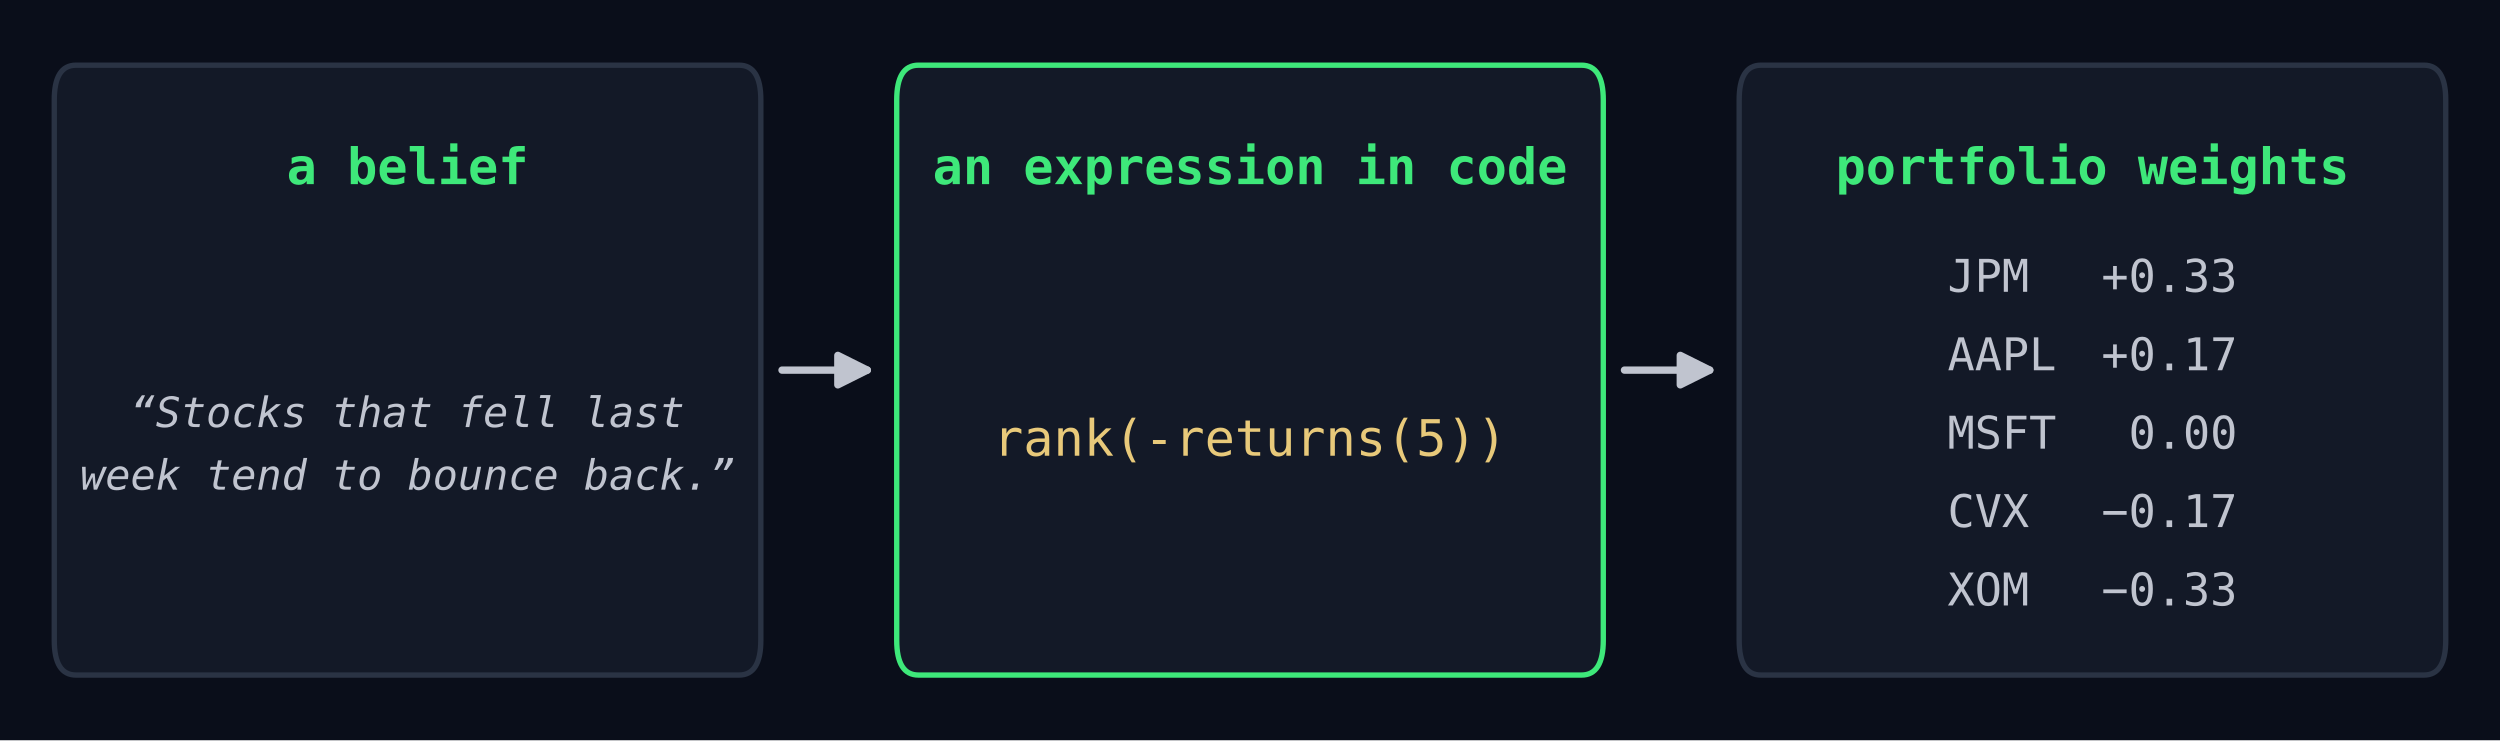
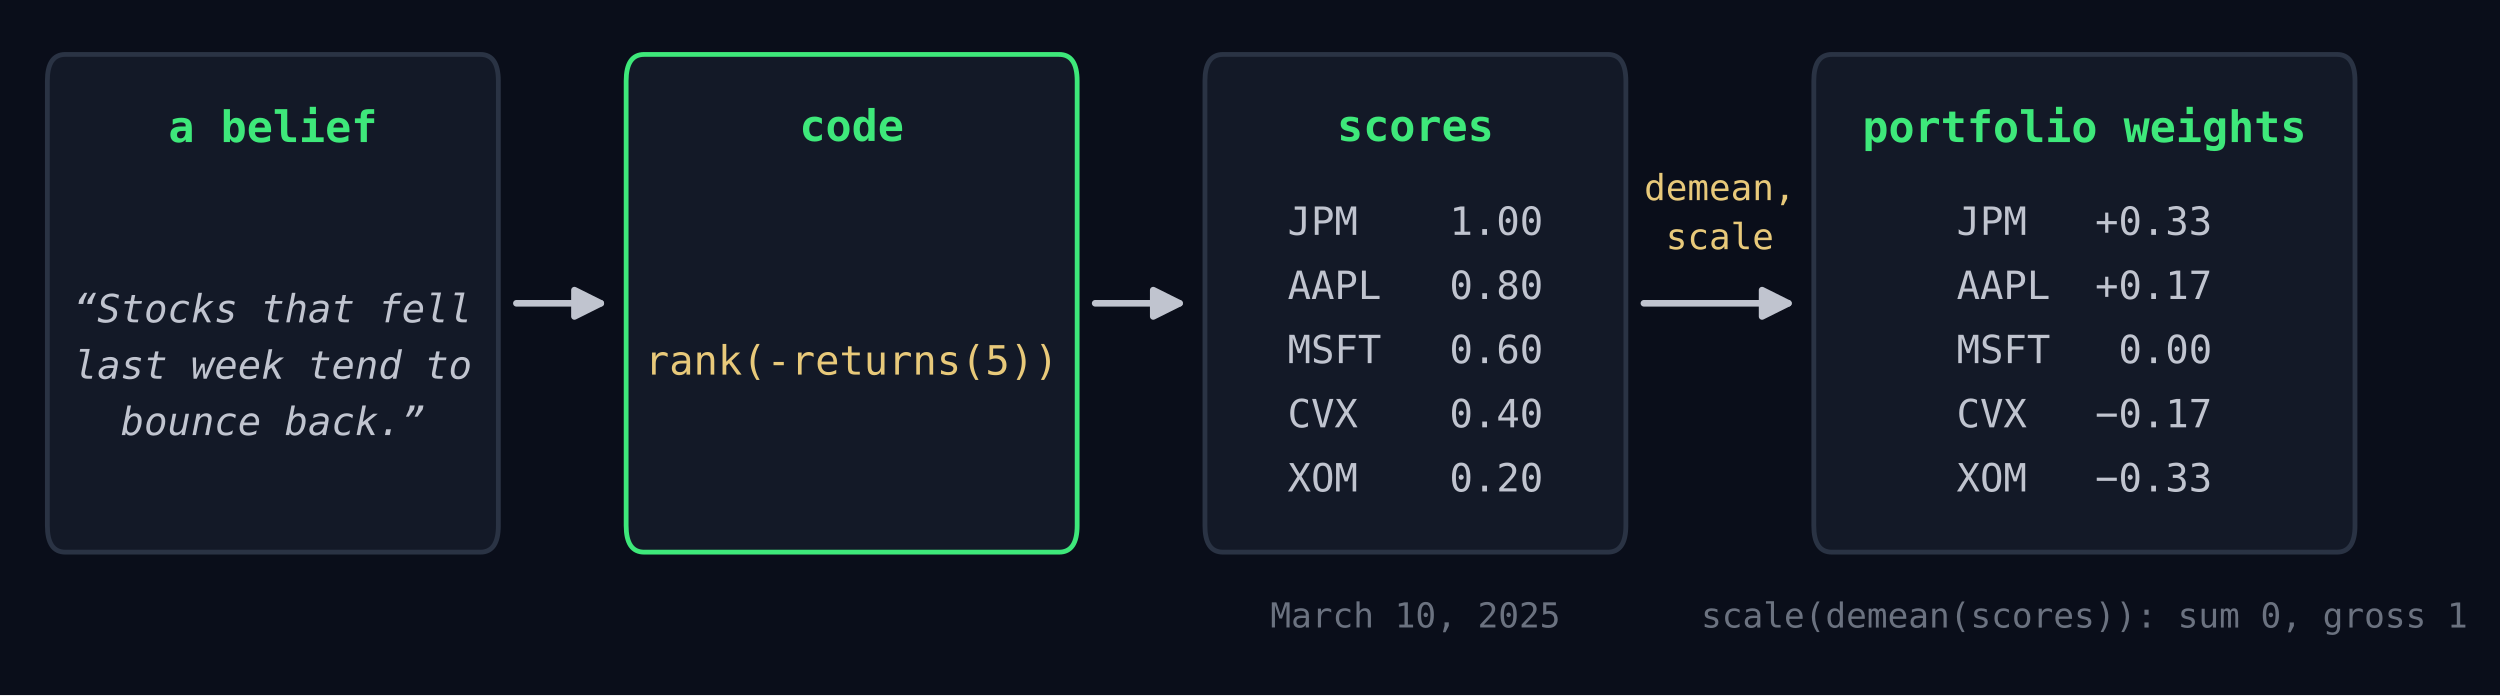
- <svg xmlns="http://www.w3.org/2000/svg" width="747pt" height="221.184pt" viewBox="0 0 747 221.184" version="1.1">
+ <svg xmlns="http://www.w3.org/2000/svg" width="835.43pt" height="232.272pt" viewBox="0 0 835.43 232.272" version="1.1">
  <defs>
    <style type="text/css">*{stroke-linejoin: round; stroke-linecap: butt}</style>
  </defs>
  <g id="figure_1">
    <g id="patch_1">
-       <path d="M 0 221.184  L 747 221.184  L 747 0  L 0 0  z " style="fill: #0a0e1a" />
+       <path d="M 0 232.272  L 835.43 232.272  L 835.43 0  L 0 0  z " style="fill: #0a0e1a" />
    </g>
    <g id="axes_1">
      <g id="patch_2">
-         <path d="M 22.71 201.706  L 220.841 201.706  Q 227.337 201.706 227.337 191.293  L 227.337 29.891  Q 227.337 19.478 220.841 19.478  L 22.71 19.478  Q 16.213 19.478 16.213 29.891  L 16.213 191.293  Q 16.213 201.706 22.71 201.706  z " clip-path="url(#p5be0058b73)" style="fill: #131927; stroke: #2a3344; stroke-width: 1.6; stroke-linejoin: miter" />
+         <path d="M 21.852 184.512  L 160.509 184.512  Q 166.538 184.512 166.538 175.642  L 166.538 27.062  Q 166.538 18.192 160.509 18.192  L 21.852 18.192  Q 15.824 18.192 15.824 27.062  L 15.824 175.642  Q 15.824 184.512 21.852 184.512  z " clip-path="url(#p63aa300f60)" style="fill: #131927; stroke: #2a3344; stroke-width: 1.6; stroke-linejoin: miter" />
      </g>
      <g id="patch_3">
-         <path d="M 274.434 201.706  L 472.566 201.706  Q 479.062 201.706 479.062 191.293  L 479.062 29.891  Q 479.062 19.478 472.566 19.478  L 274.434 19.478  Q 267.938 19.478 267.938 29.891  L 267.938 191.293  Q 267.938 201.706 274.434 201.706  z " clip-path="url(#p5be0058b73)" style="fill: #131927; stroke: #3ee87a; stroke-width: 1.6; stroke-linejoin: miter" />
+         <path d="M 215.268 184.512  L 353.925 184.512  Q 359.954 184.512 359.954 175.642  L 359.954 27.062  Q 359.954 18.192 353.925 18.192  L 215.268 18.192  Q 209.24 18.192 209.24 27.062  L 209.24 175.642  Q 209.24 184.512 215.268 184.512  z " clip-path="url(#p63aa300f60)" style="fill: #131927; stroke: #3ee87a; stroke-width: 1.6; stroke-linejoin: miter" />
      </g>
      <g id="patch_4">
-         <path d="M 526.159 201.706  L 724.29 201.706  Q 730.787 201.706 730.787 191.293  L 730.787 29.891  Q 730.787 19.478 724.29 19.478  L 526.159 19.478  Q 519.663 19.478 519.663 29.891  L 519.663 191.293  Q 519.663 201.706 526.159 201.706  z " clip-path="url(#p5be0058b73)" style="fill: #131927; stroke: #2a3344; stroke-width: 1.6; stroke-linejoin: miter" />
+         <path d="M 408.685 184.512  L 537.294 184.512  Q 543.322 184.512 543.322 175.642  L 543.322 27.062  Q 543.322 18.192 537.294 18.192  L 408.685 18.192  Q 402.656 18.192 402.656 27.062  L 402.656 175.642  Q 402.656 184.512 408.685 184.512  z " clip-path="url(#p63aa300f60)" style="fill: #131927; stroke: #2a3344; stroke-width: 1.6; stroke-linejoin: miter" />
+       </g>
+       <g id="patch_5">
+         <path d="M 612.148 184.512  L 780.948 184.512  Q 786.976 184.512 786.976 175.642  L 786.976 27.062  Q 786.976 18.192 780.948 18.192  L 612.148 18.192  Q 606.12 18.192 606.12 27.062  L 606.12 175.642  Q 606.12 184.512 612.148 184.512  z " clip-path="url(#p63aa300f60)" style="fill: #131927; stroke: #2a3344; stroke-width: 1.6; stroke-linejoin: miter" />
      </g>
      <g id="text_1">
-         <text style="font-weight: 700; font-size: 15px; font-family: 'IBM Plex Mono', 'DejaVu Sans Mono', monospace; text-anchor: middle; fill: #3ee87a" x="121.775" y="55.012" transform="rotate(-0 121.7754 55.01231)">a belief</text>
+         <text style="font-weight: 700; font-size: 14.5px; font-family: 'IBM Plex Mono', 'DejaVu Sans Mono', monospace; text-anchor: middle; fill: #3ee87a" x="91.181" y="47.477" transform="rotate(-0 91.18071 47.47712)">a belief</text>
      </g>
      <g id="text_2">
-         <text style="font-weight: 700; font-size: 15px; font-family: 'IBM Plex Mono', 'DejaVu Sans Mono', monospace; text-anchor: middle; fill: #3ee87a" x="373.5" y="55.012" transform="rotate(-0 373.5 55.01231)">an expression in code</text>
+         <text style="font-weight: 700; font-size: 14.5px; font-family: 'IBM Plex Mono', 'DejaVu Sans Mono', monospace; text-anchor: middle; fill: #3ee87a" x="284.597" y="47.092" transform="rotate(-0 284.5968 47.09197)">code</text>
      </g>
      <g id="text_3">
-         <text style="font-weight: 700; font-size: 15px; font-family: 'IBM Plex Mono', 'DejaVu Sans Mono', monospace; text-anchor: middle; fill: #3ee87a" x="625.225" y="55.012" transform="rotate(-0 625.2246 55.01231)">portfolio weights</text>
+         <text style="font-weight: 700; font-size: 14.5px; font-family: 'IBM Plex Mono', 'DejaVu Sans Mono', monospace; text-anchor: middle; fill: #3ee87a" x="472.989" y="47.091" transform="rotate(-0 472.9891 47.0914)">scores</text>
      </g>
      <g id="text_4">
-         <text style="font-style: italic; font-size: 12.5px; font-family: 'IBM Plex Mono', 'DejaVu Sans Mono', monospace; fill: #c0c4cf" transform="translate(38.99608 127.6043)">“Stocks that fell last</text>
-         <text style="font-style: italic; font-size: 12.5px; font-family: 'IBM Plex Mono', 'DejaVu Sans Mono', monospace; fill: #c0c4cf" transform="translate(23.9453 146.3211)">week tend to bounce back.”</text>
+         <text style="font-weight: 700; font-size: 14.5px; font-family: 'IBM Plex Mono', 'DejaVu Sans Mono', monospace; text-anchor: middle; fill: #3ee87a" x="696.548" y="47.477" transform="rotate(-0 696.5479 47.47712)">portfolio weights</text>
      </g>
      <g id="text_5">
-         <text style="font-size: 15px; font-family: 'IBM Plex Mono', 'DejaVu Sans Mono', monospace; text-anchor: middle; fill: #e8c97a" x="373.5" y="136.183" transform="rotate(-0 373.5 136.183)">rank(-returns(5))</text>
+         <text style="font-style: italic; font-size: 13px; font-family: 'IBM Plex Mono', 'DejaVu Sans Mono', monospace; fill: #c0c4cf" transform="translate(24.65625 107.7111)">“Stocks that fell</text>
+         <text style="font-style: italic; font-size: 13px; font-family: 'IBM Plex Mono', 'DejaVu Sans Mono', monospace; fill: #c0c4cf" transform="translate(24.65625 126.5611)">last week tend to</text>
+         <text style="font-style: italic; font-size: 13px; font-family: 'IBM Plex Mono', 'DejaVu Sans Mono', monospace; fill: #c0c4cf" transform="translate(40.30907 145.3766)">bounce back.”</text>
      </g>
      <g id="text_6">
-         <text style="font-size: 13.5px; font-family: 'IBM Plex Mono', 'DejaVu Sans Mono', monospace; text-anchor: start; fill: #c0c4cf" x="581.917" y="87.198" transform="rotate(-0 581.9172 87.19838)">JPM</text>
+         <text style="font-size: 13.5px; font-family: 'IBM Plex Mono', 'DejaVu Sans Mono', monospace; text-anchor: middle; fill: #e8c97a" x="284.597" y="125.187" transform="rotate(-0 284.5968 125.1874)">rank(-returns(5))</text>
      </g>
      <g id="text_7">
-         <text style="font-size: 13.5px; font-family: 'IBM Plex Mono', 'DejaVu Sans Mono', monospace; text-anchor: end; fill: #c0c4cf" x="668.532" y="87.198" transform="rotate(-0 668.5321 87.19838)">+0.33</text>
+         <text style="font-size: 13px; font-family: 'IBM Plex Mono', 'DejaVu Sans Mono', monospace; text-anchor: start; fill: #c0c4cf" x="430.287" y="78.487" transform="rotate(-0 430.2868 78.48735)">JPM</text>
      </g>
      <g id="text_8">
-         <text style="font-size: 13.5px; font-family: 'IBM Plex Mono', 'DejaVu Sans Mono', monospace; text-anchor: start; fill: #c0c4cf" x="581.917" y="110.628" transform="rotate(-0 581.9172 110.6278)">AAPL</text>
+         <text style="font-size: 13px; font-family: 'IBM Plex Mono', 'DejaVu Sans Mono', monospace; text-anchor: end; fill: #c0c4cf" x="515.691" y="78.487" transform="rotate(-0 515.6913 78.48735)">1.00</text>
      </g>
      <g id="text_9">
-         <text style="font-size: 13.5px; font-family: 'IBM Plex Mono', 'DejaVu Sans Mono', monospace; text-anchor: end; fill: #c0c4cf" x="668.532" y="110.628" transform="rotate(-0 668.5321 110.6278)">+0.17</text>
+         <text style="font-size: 13px; font-family: 'IBM Plex Mono', 'DejaVu Sans Mono', monospace; text-anchor: start; fill: #c0c4cf" x="430.287" y="99.924" transform="rotate(-0 430.2868 99.92415)">AAPL</text>
      </g>
      <g id="text_10">
-         <text style="font-size: 13.5px; font-family: 'IBM Plex Mono', 'DejaVu Sans Mono', monospace; text-anchor: start; fill: #c0c4cf" x="581.917" y="134.057" transform="rotate(-0 581.9172 134.0572)">MSFT</text>
+         <text style="font-size: 13px; font-family: 'IBM Plex Mono', 'DejaVu Sans Mono', monospace; text-anchor: end; fill: #c0c4cf" x="515.691" y="99.924" transform="rotate(-0 515.6913 99.92415)">0.80</text>
      </g>
      <g id="text_11">
-         <text style="font-size: 13.5px; font-family: 'IBM Plex Mono', 'DejaVu Sans Mono', monospace; text-anchor: end; fill: #c0c4cf" x="668.532" y="134.057" transform="rotate(-0 668.5321 134.0572)">0.00</text>
+         <text style="font-size: 13px; font-family: 'IBM Plex Mono', 'DejaVu Sans Mono', monospace; text-anchor: start; fill: #c0c4cf" x="430.287" y="121.361" transform="rotate(-0 430.2868 121.361)">MSFT</text>
      </g>
      <g id="text_12">
-         <text style="font-size: 13.5px; font-family: 'IBM Plex Mono', 'DejaVu Sans Mono', monospace; text-anchor: start; fill: #c0c4cf" x="581.917" y="157.487" transform="rotate(-0 581.9172 157.4867)">CVX</text>
+         <text style="font-size: 13px; font-family: 'IBM Plex Mono', 'DejaVu Sans Mono', monospace; text-anchor: end; fill: #c0c4cf" x="515.691" y="121.361" transform="rotate(-0 515.6913 121.361)">0.60</text>
      </g>
      <g id="text_13">
-         <text style="font-size: 13.5px; font-family: 'IBM Plex Mono', 'DejaVu Sans Mono', monospace; text-anchor: end; fill: #c0c4cf" x="668.532" y="157.487" transform="rotate(-0 668.5321 157.4867)">−0.17</text>
+         <text style="font-size: 13px; font-family: 'IBM Plex Mono', 'DejaVu Sans Mono', monospace; text-anchor: start; fill: #c0c4cf" x="430.287" y="142.798" transform="rotate(-0 430.2868 142.7978)">CVX</text>
      </g>
      <g id="text_14">
-         <text style="font-size: 13.5px; font-family: 'IBM Plex Mono', 'DejaVu Sans Mono', monospace; text-anchor: start; fill: #c0c4cf" x="581.917" y="180.916" transform="rotate(-0 581.9172 180.9161)">XOM</text>
+         <text style="font-size: 13px; font-family: 'IBM Plex Mono', 'DejaVu Sans Mono', monospace; text-anchor: end; fill: #c0c4cf" x="515.691" y="142.798" transform="rotate(-0 515.6913 142.7978)">0.40</text>
      </g>
      <g id="text_15">
-         <text style="font-size: 13.5px; font-family: 'IBM Plex Mono', 'DejaVu Sans Mono', monospace; text-anchor: end; fill: #c0c4cf" x="668.532" y="180.916" transform="rotate(-0 668.5321 180.9161)">−0.33</text>
+         <text style="font-size: 13px; font-family: 'IBM Plex Mono', 'DejaVu Sans Mono', monospace; text-anchor: start; fill: #c0c4cf" x="430.287" y="164.235" transform="rotate(-0 430.2868 164.2346)">XOM</text>
      </g>
-       <g id="patch_5">
-         <path d="M 233.668 110.592  Q 247.638 110.592 259.149 110.592  " style="fill: none; stroke: #c0c4cf; stroke-width: 2.2; stroke-linecap: round" />
-         <path d="M 250.349 106.192  L 259.149 110.592  L 250.349 114.992  z " style="fill: #c0c4cf; stroke: #c0c4cf; stroke-width: 2.2; stroke-linecap: round" />
+       <g id="text_16">
+         <text style="font-size: 13px; font-family: 'IBM Plex Mono', 'DejaVu Sans Mono', monospace; text-anchor: end; fill: #c0c4cf" x="515.691" y="164.235" transform="rotate(-0 515.6913 164.2346)">0.20</text>
+       </g>
+       <g id="text_17">
+         <text style="font-size: 13px; font-family: 'IBM Plex Mono', 'DejaVu Sans Mono', monospace; text-anchor: start; fill: #c0c4cf" x="653.846" y="78.487" transform="rotate(-0 653.8457 78.48735)">JPM</text>
+       </g>
+       <g id="text_18">
+         <text style="font-size: 13px; font-family: 'IBM Plex Mono', 'DejaVu Sans Mono', monospace; text-anchor: end; fill: #c0c4cf" x="739.25" y="78.487" transform="rotate(-0 739.2502 78.48735)">+0.33</text>
+       </g>
+       <g id="text_19">
+         <text style="font-size: 13px; font-family: 'IBM Plex Mono', 'DejaVu Sans Mono', monospace; text-anchor: start; fill: #c0c4cf" x="653.846" y="99.924" transform="rotate(-0 653.8457 99.92415)">AAPL</text>
+       </g>
+       <g id="text_20">
+         <text style="font-size: 13px; font-family: 'IBM Plex Mono', 'DejaVu Sans Mono', monospace; text-anchor: end; fill: #c0c4cf" x="739.25" y="99.924" transform="rotate(-0 739.2502 99.92415)">+0.17</text>
+       </g>
+       <g id="text_21">
+         <text style="font-size: 13px; font-family: 'IBM Plex Mono', 'DejaVu Sans Mono', monospace; text-anchor: start; fill: #c0c4cf" x="653.846" y="121.361" transform="rotate(-0 653.8457 121.361)">MSFT</text>
+       </g>
+       <g id="text_22">
+         <text style="font-size: 13px; font-family: 'IBM Plex Mono', 'DejaVu Sans Mono', monospace; text-anchor: end; fill: #c0c4cf" x="739.25" y="121.361" transform="rotate(-0 739.2502 121.361)">0.00</text>
+       </g>
+       <g id="text_23">
+         <text style="font-size: 13px; font-family: 'IBM Plex Mono', 'DejaVu Sans Mono', monospace; text-anchor: start; fill: #c0c4cf" x="653.846" y="142.798" transform="rotate(-0 653.8457 142.7978)">CVX</text>
+       </g>
+       <g id="text_24">
+         <text style="font-size: 13px; font-family: 'IBM Plex Mono', 'DejaVu Sans Mono', monospace; text-anchor: end; fill: #c0c4cf" x="739.25" y="142.798" transform="rotate(-0 739.2502 142.7978)">−0.17</text>
+       </g>
+       <g id="text_25">
+         <text style="font-size: 13px; font-family: 'IBM Plex Mono', 'DejaVu Sans Mono', monospace; text-anchor: start; fill: #c0c4cf" x="653.846" y="164.235" transform="rotate(-0 653.8457 164.2346)">XOM</text>
+       </g>
+       <g id="text_26">
+         <text style="font-size: 13px; font-family: 'IBM Plex Mono', 'DejaVu Sans Mono', monospace; text-anchor: end; fill: #c0c4cf" x="739.25" y="164.235" transform="rotate(-0 739.2502 164.2346)">−0.33</text>
      </g>
      <g id="patch_6">
-         <path d="M 485.393 110.592  Q 499.363 110.592 510.873 110.592  " style="fill: none; stroke: #c0c4cf; stroke-width: 2.2; stroke-linecap: round" />
-         <path d="M 502.073 106.192  L 510.873 110.592  L 502.073 114.992  z " style="fill: #c0c4cf; stroke: #c0c4cf; stroke-width: 2.2; stroke-linecap: round" />
+         <path d="M 172.558 101.352  Q 187.891 101.352 200.764 101.352  " style="fill: none; stroke: #c0c4cf; stroke-width: 2.2; stroke-linecap: round" />
+         <path d="M 191.964 96.952  L 200.764 101.352  L 191.964 105.752  z " style="fill: #c0c4cf; stroke: #c0c4cf; stroke-width: 2.2; stroke-linecap: round" />
+       </g>
+       <g id="patch_7">
+         <path d="M 365.974 101.352  Q 381.307 101.352 394.18 101.352  " style="fill: none; stroke: #c0c4cf; stroke-width: 2.2; stroke-linecap: round" />
+         <path d="M 385.38 96.952  L 394.18 101.352  L 385.38 105.752  z " style="fill: #c0c4cf; stroke: #c0c4cf; stroke-width: 2.2; stroke-linecap: round" />
+       </g>
+       <g id="patch_8">
+         <path d="M 549.343 101.352  Q 574.722 101.352 597.641 101.352  " style="fill: none; stroke: #c0c4cf; stroke-width: 2.2; stroke-linecap: round" />
+         <path d="M 588.841 96.952  L 597.641 101.352  L 588.841 105.752  z " style="fill: #c0c4cf; stroke: #c0c4cf; stroke-width: 2.2; stroke-linecap: round" />
+       </g>
+       <g id="text_27">
+         <text style="font-size: 12px; font-family: 'IBM Plex Mono', 'DejaVu Sans Mono', monospace; fill: #e8c97a" transform="translate(549.4356 66.88613)">demean,</text>
+         <text style="font-size: 12px; font-family: 'IBM Plex Mono', 'DejaVu Sans Mono', monospace; fill: #e8c97a" transform="translate(556.66 83.27362)">scale</text>
+       </g>
+       <g id="text_28">
+         <text style="font-size: 11.5px; font-family: 'IBM Plex Mono', 'DejaVu Sans Mono', monospace; text-anchor: middle; fill: #6b7280" x="472.989" y="209.676" transform="rotate(-0 472.9891 209.6758)">March 10, 2025</text>
+       </g>
+       <g id="text_29">
+         <text style="font-size: 11.5px; font-family: 'IBM Plex Mono', 'DejaVu Sans Mono', monospace; text-anchor: middle; fill: #6b7280" x="696.548" y="209.706" transform="rotate(-0 696.5479 209.7063)">scale(demean(scores)): sum 0, gross 1</text>
      </g>
    </g>
  </g>
  <defs>
-     <clipPath id="p5be0058b73">
-       <rect x="10.8" y="10.8" width="725.4" height="199.584" />
+     <clipPath id="p63aa300f60">
+       <rect x="10.8" y="10.8" width="781.2" height="210.672" />
    </clipPath>
  </defs>
</svg>
